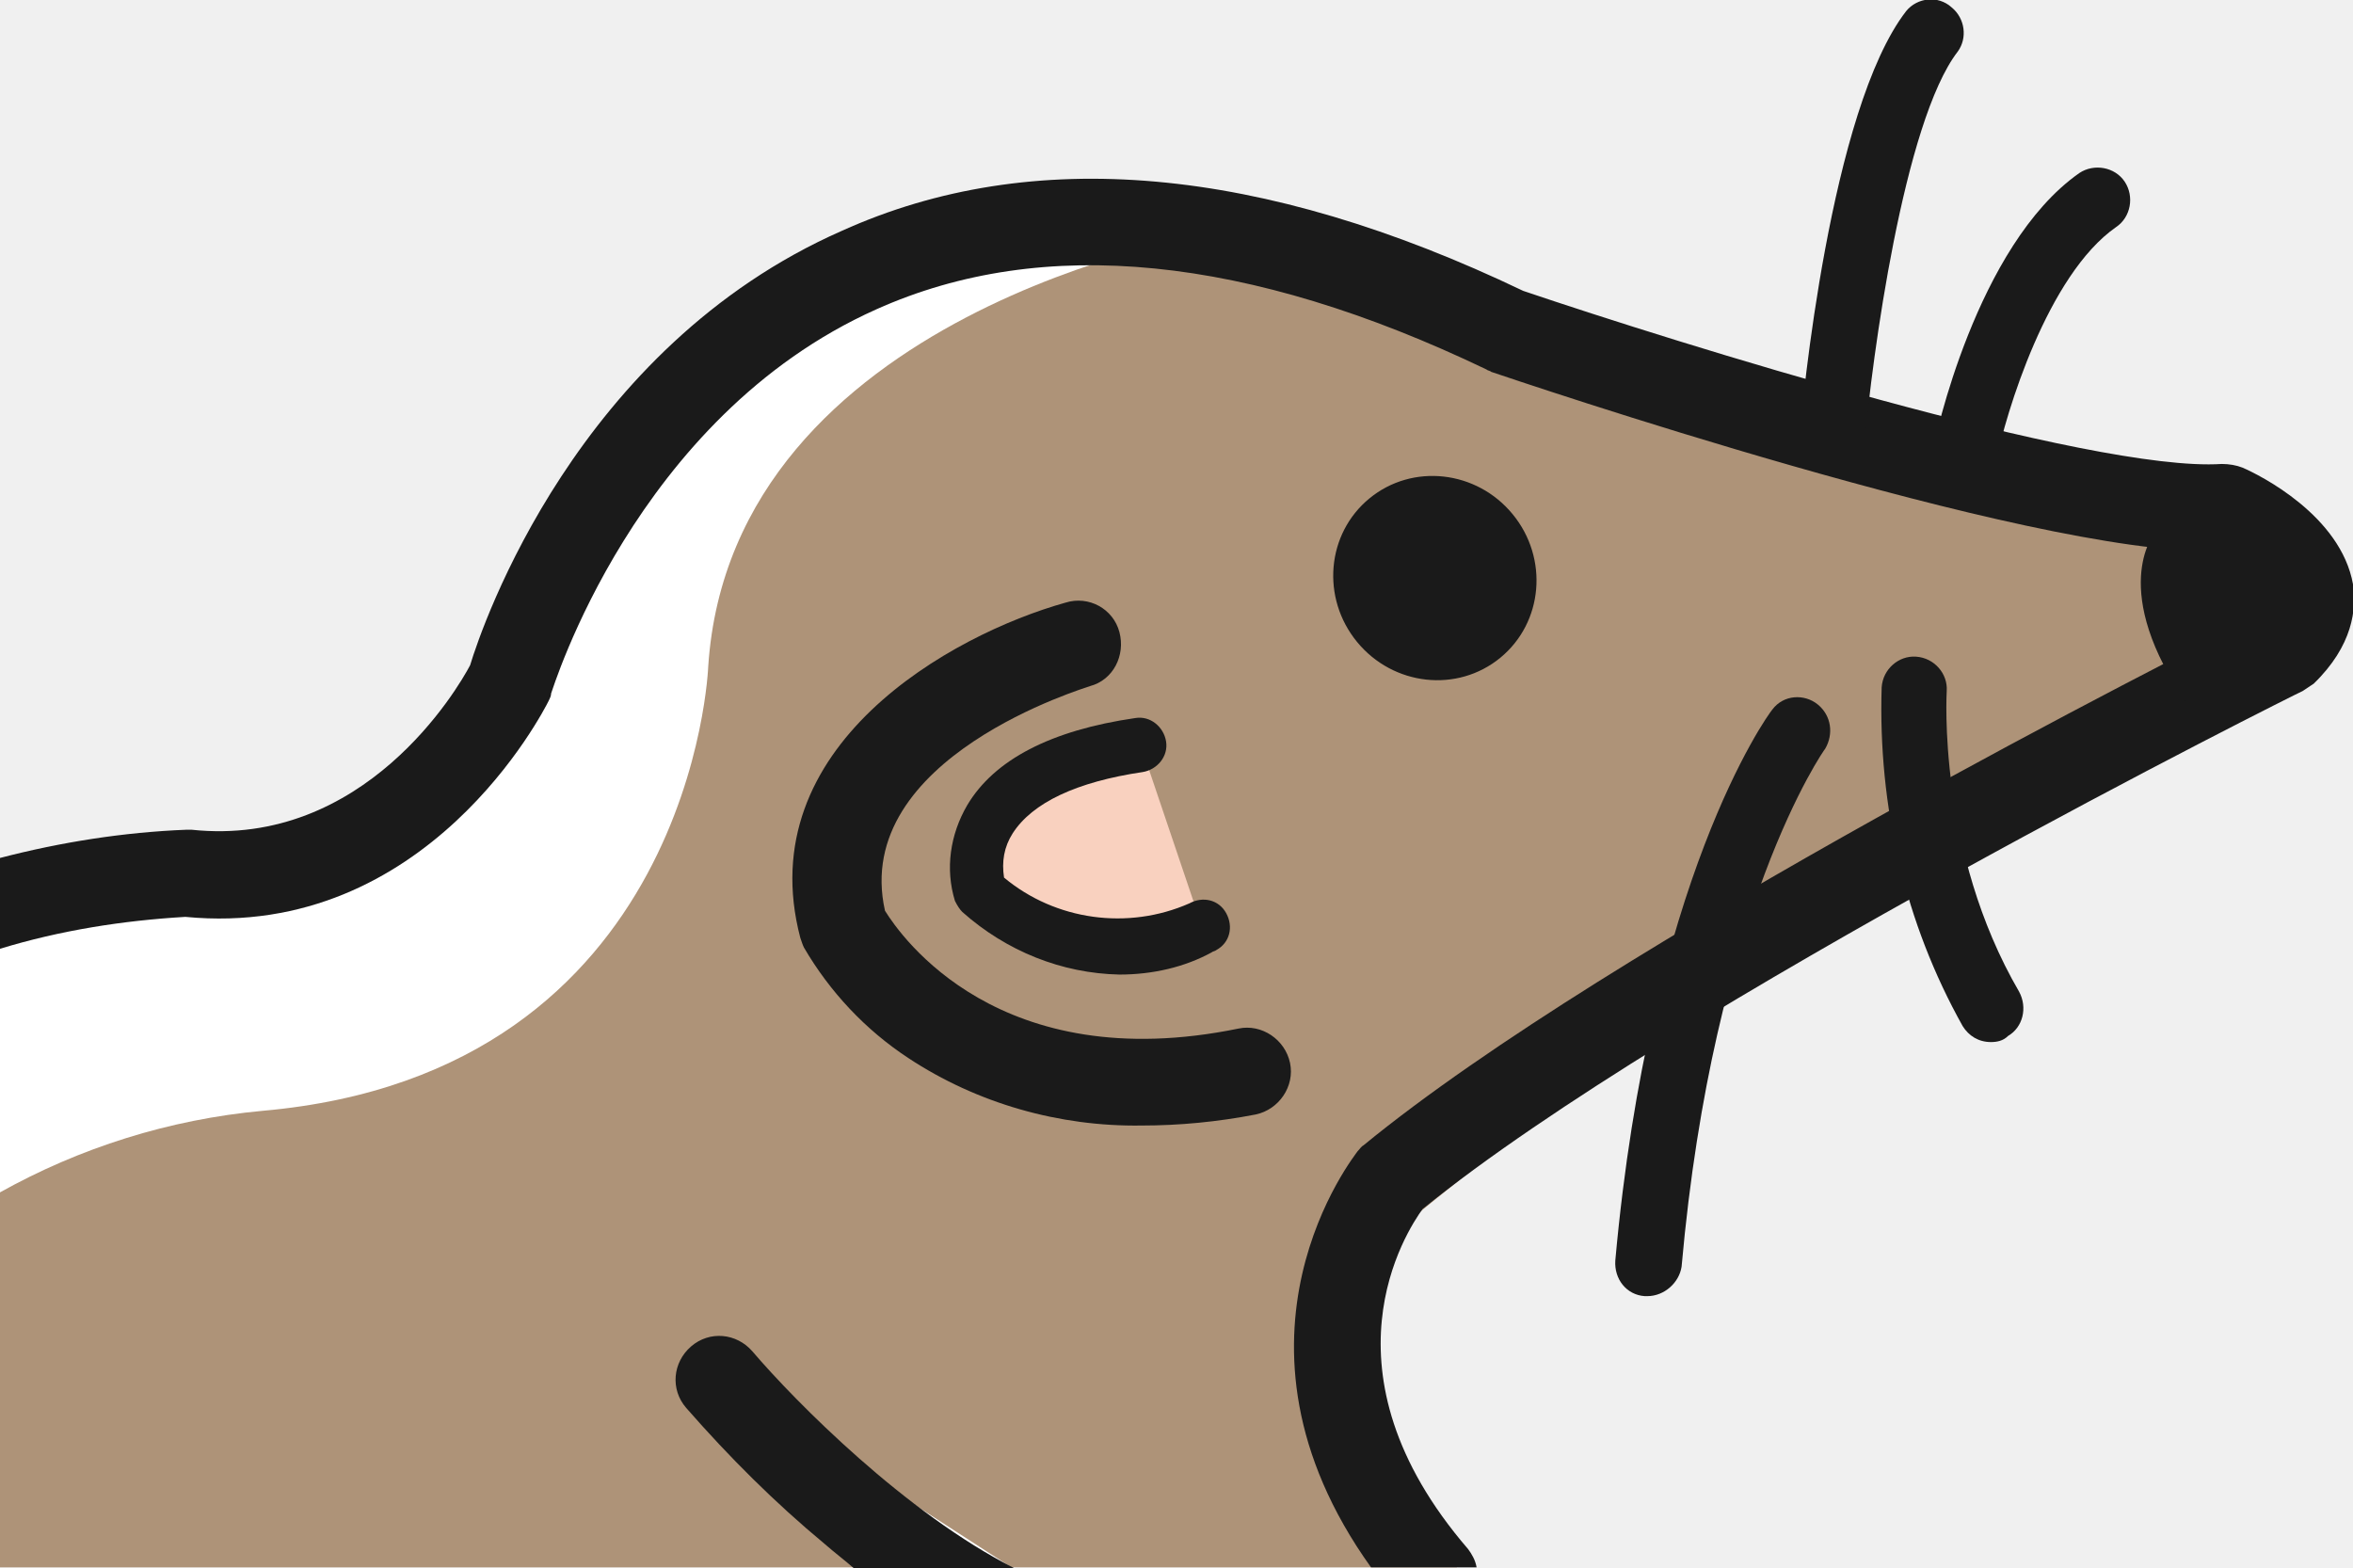
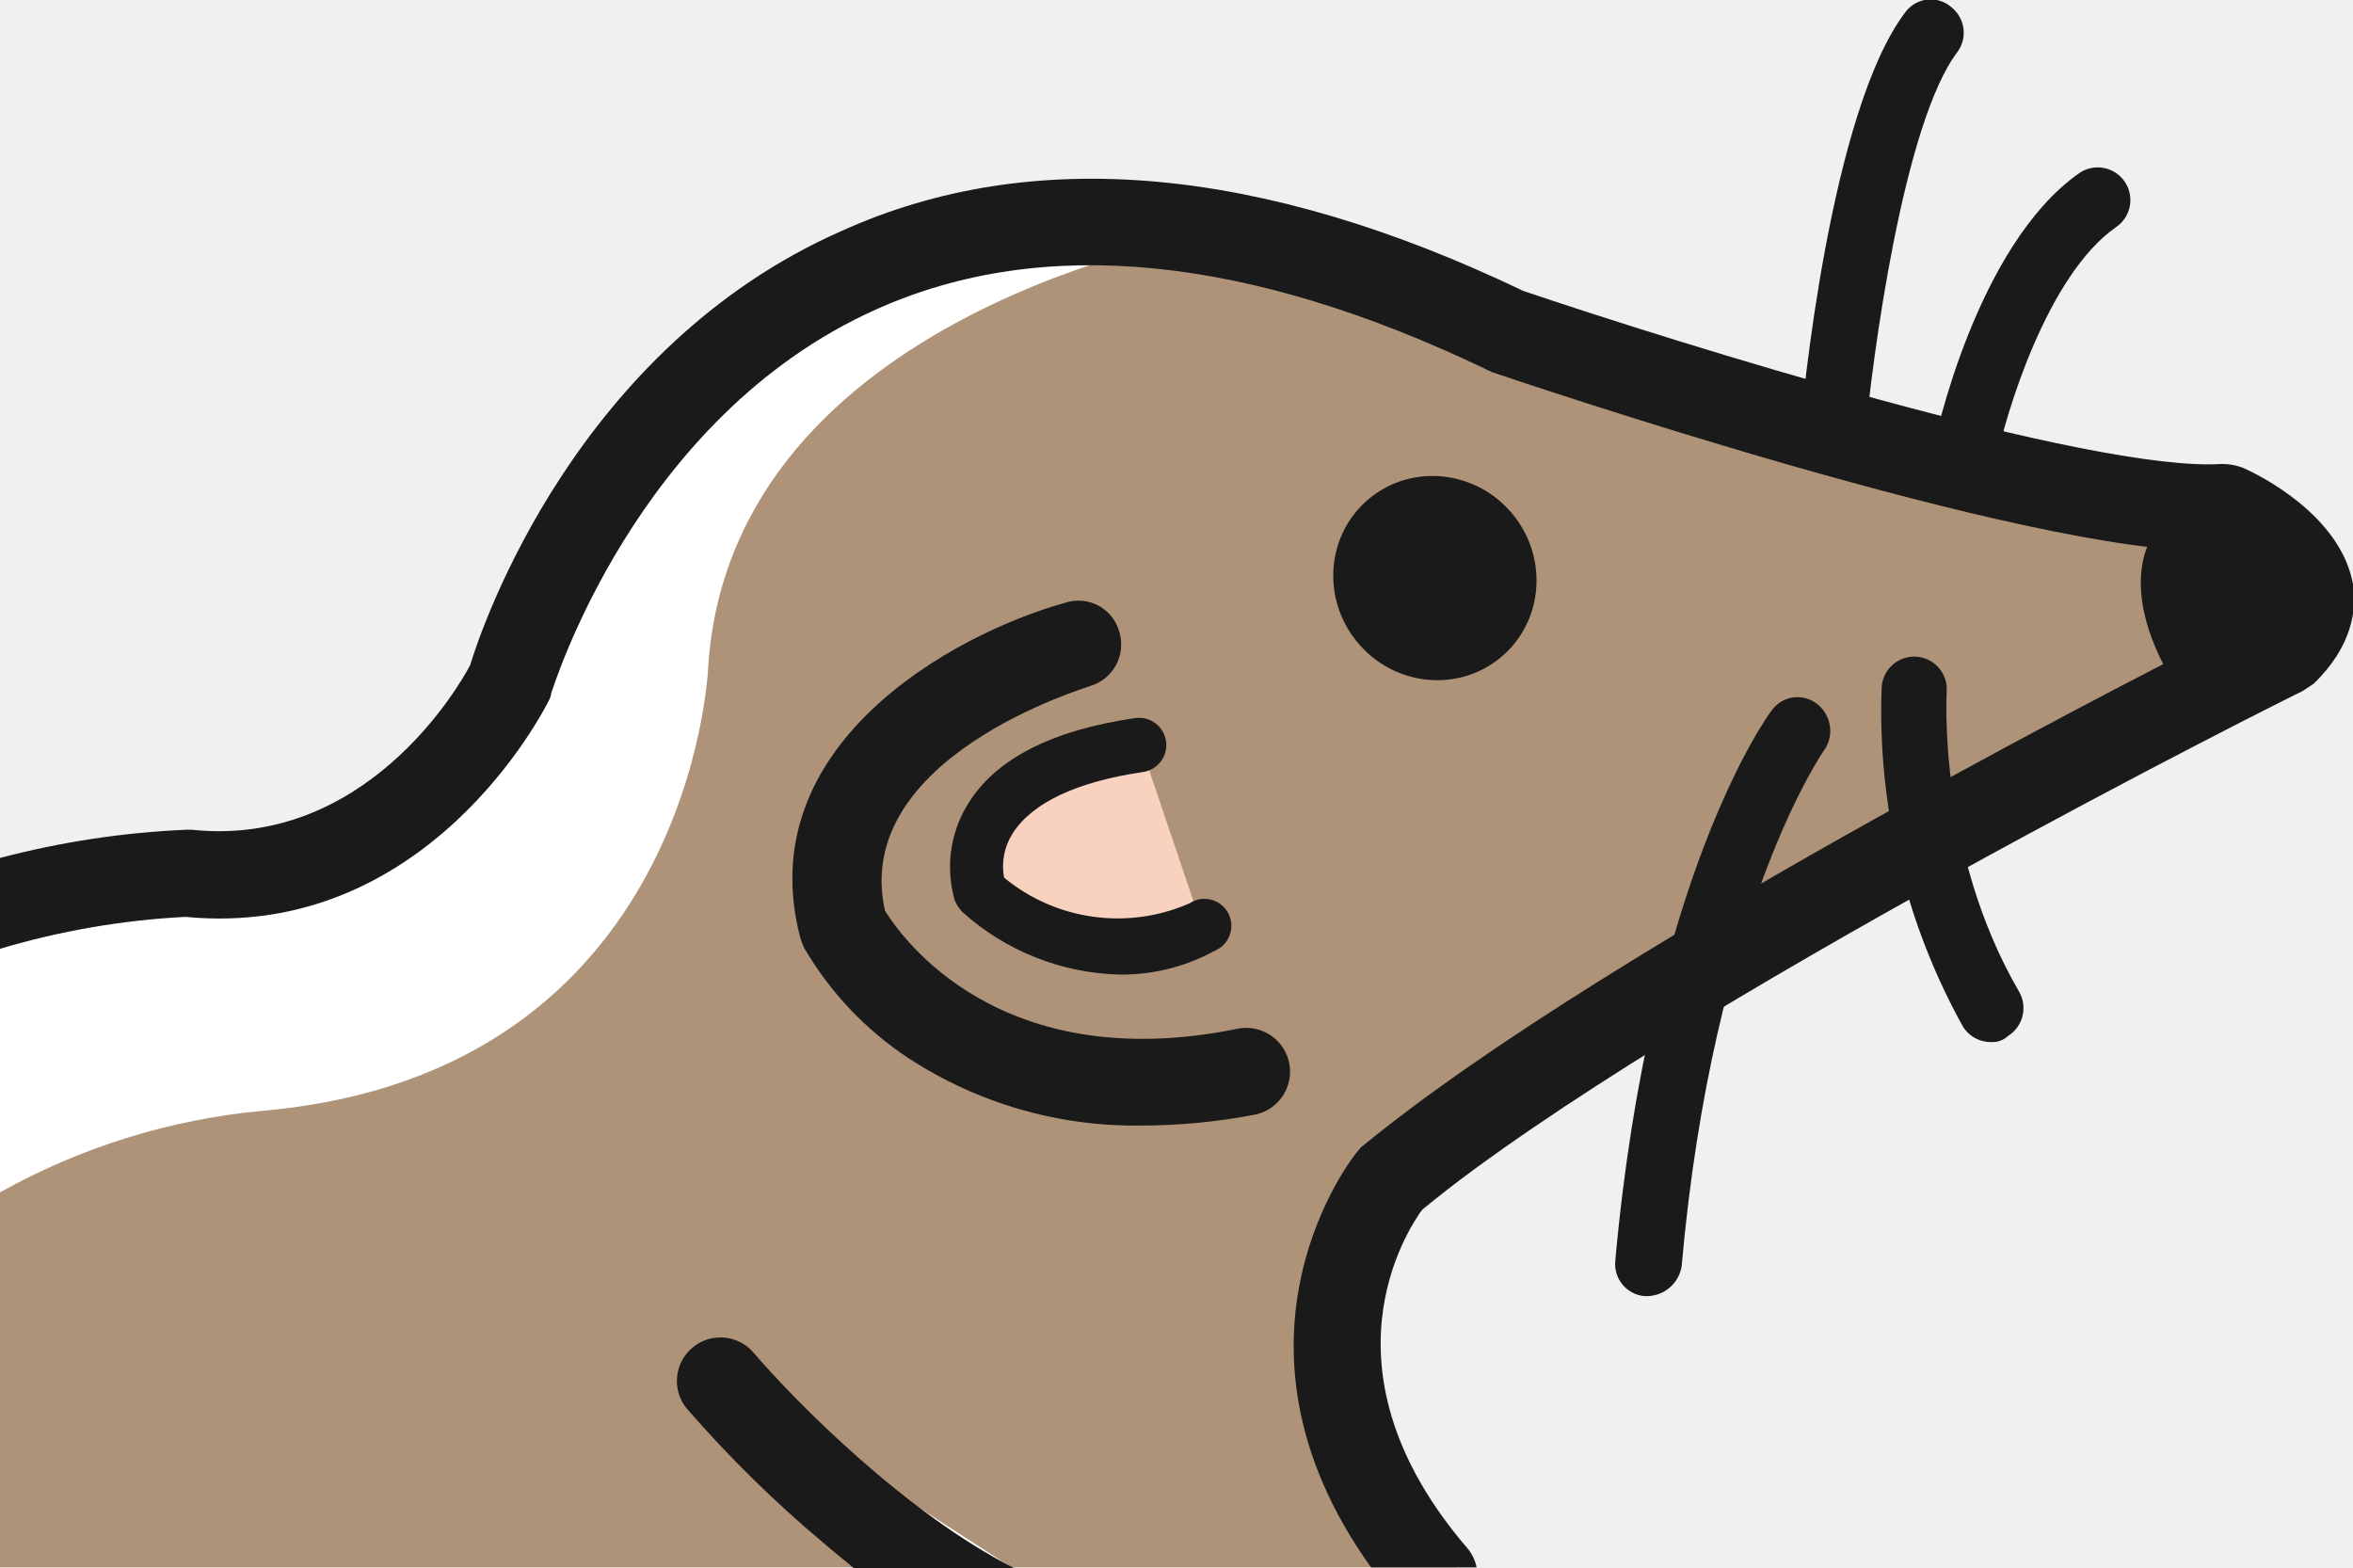
- <svg xmlns="http://www.w3.org/2000/svg" version="1.1" id="圖層_1" x="0px" y="0px" viewBox="0 0 191.7 127.7" style="enable-background:new 0 0 191.7 127.7;" xml:space="preserve">
-   <style type="text/css">
- 	.st0{fill:#FFFFFF;}
- 	.st1{fill:#AE9378;}
- 	.st2{fill:#1A1A1A;}
- 	.st3{fill:#F9D1BF;}
- </style>
-   <path class="st0" d="M106.5,106.5c0,0,40.9-36.4,79.5-53.4c0,0,21.8-9.2-49.8-20.2L98.3,19.1c0,0-47.5-5.6-49.4,23.4  C40.4,60.9,22.6,73.3,2.3,74.8c-0.8,0.4-1.6,0.9-2.3,1.4v51.5h118.8L106.5,106.5z" />
-   <path class="st1" d="M106.5,106.5c0,0,40.9-36.4,79.5-53.4c0,0,21.8-9.2-49.8-20.2L98.3,19.1c0,0-38.7,6.3-40.6,35.2  c0,0-1.2,33.1-36.3,36.2c-7.6,0.7-14.9,3-21.5,6.7v30.5h118.8L106.5,106.5z" />
-   <path class="st2" d="M119.6,126.2c-12.5-14.5-5-25.9-3.7-27.7c20.6-16.7,71.2-42,71.7-42.2c0.3-0.2,0.6-0.4,0.9-0.6  c3.2-3.1,3.5-6.1,3.2-8.1c-1-5.6-7.6-8.9-9-9.5c-0.5-0.2-1.1-0.3-1.7-0.3c-10.6,0.7-44.5-9.9-56.9-14.1c-21.3-10.2-40-11.9-55.5-4.9  C47,28.3,39.3,50.9,38.3,54.2c-1,1.9-8.6,14.9-22.7,13.4h-0.4C10.1,67.8,5,68.6,0,69.9v7.4c4.9-1.5,10-2.3,15.1-2.6  c19.7,1.9,29.2-16.8,29.6-17.6c0.1-0.2,0.2-0.4,0.2-0.6C45,56.3,51.7,34,71.4,25.2c13.6-6.1,30.3-4.4,49.7,4.9  c0.1,0.1,0.3,0.1,0.4,0.2c1.8,0.6,43.8,14.9,58.9,14.6c2,1,4,2.8,4.2,3.9c0.1,0.4-0.3,1-0.7,1.4c-5.8,2.9-52.7,26.6-72.8,43.1  c-0.2,0.1-0.3,0.3-0.5,0.5c-0.1,0.2-12.3,15.2,1.1,33.9h8.6C120.2,127.1,119.9,126.6,119.6,126.2z" />
-   <path class="st2" d="M93,91.7c-6.7,0.1-13.4-1.8-19-5.5c-3.5-2.3-6.4-5.4-8.5-9c-0.1-0.2-0.2-0.5-0.3-0.8  c-4.1-15.6,12.3-24.7,21.6-27.3c1.9-0.6,3.9,0.5,4.4,2.4s-0.5,3.9-2.4,4.4l0,0c-0.2,0.1-19.5,5.8-16.7,18.3  c1.3,2.1,9.3,13.6,28.8,9.6c1.9-0.4,3.8,0.9,4.2,2.8s-0.9,3.8-2.8,4.2l0,0C99.2,91.4,96.1,91.7,93,91.7z" />
-   <path class="st3" d="M98,75.7c-10.2,4.6-18-2.9-18-2.9s-3.3-9.5,13-11.9" />
-   <path class="st2" d="M91.2,79.4c-4.7-0.1-9.2-1.9-12.8-5.1c-0.2-0.2-0.4-0.5-0.6-0.9c-0.8-2.6-0.4-5.4,1-7.8  c2.2-3.7,6.8-6.1,13.7-7.1c1.2-0.2,2.3,0.7,2.5,1.9c0.2,1.2-0.7,2.3-1.9,2.5c-5.4,0.8-9,2.5-10.6,5c-0.7,1.1-0.9,2.3-0.7,3.6  c4.2,3.5,10.1,4.3,15.1,2.1c1.1-0.6,2.4-0.3,3,0.8c0.6,1.1,0.3,2.4-0.8,3c-0.1,0.1-0.3,0.1-0.4,0.2C96.5,78.8,93.9,79.4,91.2,79.4z" />
-   <path class="st2" d="M134.2,105.6H134c-1.5-0.1-2.5-1.4-2.4-2.9c2.8-31,12.3-44.3,12.8-44.9c0.9-1.2,2.6-1.3,3.7-0.4  c1.1,0.9,1.3,2.4,0.6,3.6l0,0c-0.1,0.1-9.1,12.9-11.7,42.2C136.8,104.5,135.6,105.6,134.2,105.6z" />
-   <path class="st2" d="M162.2,84.9c-1,0-1.8-0.5-2.3-1.3c-4.7-8.4-6.9-17.9-6.6-27.6c0.1-1.5,1.4-2.6,2.8-2.5c1.5,0.1,2.6,1.4,2.5,2.8  l0,0c0,0.1-0.8,13,5.9,24.5c0.7,1.3,0.3,2.9-0.9,3.6C163.2,84.8,162.7,84.9,162.2,84.9L162.2,84.9z" />
-   <path class="st2" d="M149.2,38.6H149c-1.5-0.1-2.5-1.4-2.4-2.9c0.2-2.7,2.5-26.8,8.7-34.8c0.9-1.1,2.6-1.3,3.7-0.3  c1.1,0.9,1.3,2.5,0.5,3.6c-4.4,5.7-7,25-7.6,32C151.8,37.6,150.6,38.6,149.2,38.6z" />
-   <path class="st2" d="M160.1,39.8c-0.2,0-0.4,0-0.5-0.1c-1.4-0.3-2.4-1.7-2.1-3.1c0,0,0,0,0,0c0.1-0.7,3.5-16.6,11.9-22.5  c1.2-0.8,2.9-0.5,3.7,0.7c0.8,1.2,0.5,2.9-0.7,3.7c-5.6,3.9-9,15.2-9.8,19.2C162.4,38.9,161.3,39.8,160.1,39.8z" />
-   <ellipse transform="matrix(0.773 -0.6345 0.6345 0.773 -3.3491 84.8624)" class="st2" cx="116.9" cy="47.1" rx="8.2" ry="8.4" />
-   <path class="st0" d="M58.6,112.3c5,5.8,10.8,11,17.1,15.4h6.7L58.6,112.3z" />
-   <path class="st2" d="M61.3,110.1c-1.3-1.5-3.5-1.7-5-0.4c-1.5,1.3-1.7,3.5-0.4,5c3.5,4,7.2,7.7,11.3,11.1c0.8,0.7,1.6,1.3,2.4,2  h13.1C73.8,123.3,64.8,114.2,61.3,110.1z" />
-   <path class="st2" d="M175.5,43.5c0,0-3.8,4.6,2.8,14l7.7-4.4l2.1-8.9" />
+ <svg xmlns="http://www.w3.org/2000/svg" id="圖層_1" data-name="圖層 1" viewBox="0 0 191.7 127.7">
+   <path d="M106.5,106.5S147.4,70.1,186,53.1c0,0,21.8-9.2-49.8-20.2L98.3,19.1S50.8,13.5,48.9,42.5A55.86,55.86,0,0,1,2.3,74.8,17.61,17.61,0,0,0,0,76.2v51.5H118.8Z" style="fill:#fff" />
+   <path d="M106.5,106.5S147.4,70.1,186,53.1c0,0,21.8-9.2-49.8-20.2L98.3,19.1S59.6,25.4,57.7,54.3c0,0-1.2,33.1-36.3,36.2A54.06,54.06,0,0,0-.1,97.2v30.5H118.7Z" style="fill:#ae9378" />
+   <path d="M119.6,126.2c-12.5-14.5-5-25.9-3.7-27.7,20.6-16.7,71.2-42,71.7-42.2l.9-.6c3.2-3.1,3.5-6.1,3.2-8.1-1-5.6-7.6-8.9-9-9.5a4.67,4.67,0,0,0-1.7-.3c-10.6.7-44.5-9.9-56.9-14.1-21.3-10.2-40-11.9-55.5-4.9C47,28.3,39.3,50.9,38.3,54.2c-1,1.9-8.6,14.9-22.7,13.4h-.4A71.65,71.65,0,0,0,0,69.9v7.4a64.56,64.56,0,0,1,15.1-2.6c19.7,1.9,29.2-16.8,29.6-17.6a1.42,1.42,0,0,0,.2-.6c.1-.2,6.8-22.5,26.5-31.3,13.6-6.1,30.3-4.4,49.7,4.9.1.1.3.1.4.2,1.8.6,43.8,14.9,58.9,14.6,2,1,4,2.8,4.2,3.9.1.4-.3,1-.7,1.4-5.8,2.9-52.7,26.6-72.8,43.1-.2.1-.3.3-.5.5s-12.3,15.2,1.1,33.9h8.6A3.48,3.48,0,0,0,119.6,126.2Z" style="fill:#1a1a1a" />
+   <path d="M93,91.7a33.71,33.71,0,0,1-19-5.5,27.1,27.1,0,0,1-8.5-9,6.89,6.89,0,0,1-.3-.8C61.1,60.8,77.5,51.7,86.8,49.1a3.46,3.46,0,0,1,4.4,2.4,3.54,3.54,0,0,1-2.4,4.4h0c-.2.1-19.5,5.8-16.7,18.3,1.3,2.1,9.3,13.6,28.8,9.6a3.57,3.57,0,0,1,1.4,7h0A48.84,48.84,0,0,1,93,91.7Z" style="fill:#1a1a1a" />
+   <path d="M98,75.7c-10.2,4.6-18-2.9-18-2.9s-3.3-9.5,13-11.9" style="fill:#f9d1bf" />
+   <path d="M91.2,79.4a19.87,19.87,0,0,1-12.8-5.1,3.49,3.49,0,0,1-.6-.9,9.75,9.75,0,0,1,1-7.8c2.2-3.7,6.8-6.1,13.7-7.1a2.22,2.22,0,0,1,.6,4.4c-5.4.8-9,2.5-10.6,5a5,5,0,0,0-.7,3.6,14.54,14.54,0,0,0,15.1,2.1,2.2,2.2,0,1,1,2.2,3.8c-.1.1-.3.1-.4.2A15.68,15.68,0,0,1,91.2,79.4Z" style="fill:#1a1a1a" />
+   <path d="M134.2,105.6H134a2.62,2.62,0,0,1-2.4-2.9c2.8-31,12.3-44.3,12.8-44.9a2.58,2.58,0,0,1,3.7-.4,2.78,2.78,0,0,1,.6,3.6h0c-.1.1-9.1,12.9-11.7,42.2A2.9,2.9,0,0,1,134.2,105.6Z" style="fill:#1a1a1a" />
+   <path d="M162.2,84.9a2.65,2.65,0,0,1-2.3-1.3A52.94,52.94,0,0,1,153.3,56a2.65,2.65,0,0,1,5.3.3h0c0,.1-.8,13,5.9,24.5a2.68,2.68,0,0,1-.9,3.6,1.87,1.87,0,0,1-1.4.5Z" style="fill:#1a1a1a" />
+   <path d="M149.2,38.6H149a2.62,2.62,0,0,1-2.4-2.9c.2-2.7,2.5-26.8,8.7-34.8A2.57,2.57,0,0,1,159,.6a2.66,2.66,0,0,1,.5,3.6c-4.4,5.7-7,25-7.6,32A2.64,2.64,0,0,1,149.2,38.6Z" style="fill:#1a1a1a" />
+   <path d="M160.1,39.8a.75.75,0,0,1-.5-.1,2.69,2.69,0,0,1-2.1-3.1h0c.1-.7,3.5-16.6,11.9-22.5a2.66,2.66,0,0,1,3,4.4c-5.6,3.9-9,15.2-9.8,19.2A2.57,2.57,0,0,1,160.1,39.8Z" style="fill:#1a1a1a" />
+   <ellipse cx="116.9" cy="47.1" rx="8.2" ry="8.4" transform="translate(-3.34 84.86) rotate(-39.38)" style="fill:#1a1a1a" />
+   <path d="M58.6,112.3a92.77,92.77,0,0,0,17.1,15.4h6.7Z" style="fill:#fff" />
+   <path d="M61.3,110.1a3.55,3.55,0,0,0-5.4,4.6,98.73,98.73,0,0,0,11.3,11.1c.8.7,1.6,1.3,2.4,2H82.7C73.8,123.3,64.8,114.2,61.3,110.1Z" style="fill:#1a1a1a" />
+   <path d="M175.5,43.5s-3.8,4.6,2.8,14l7.7-4.4,2.1-8.9" style="fill:#1a1a1a" />
</svg>
